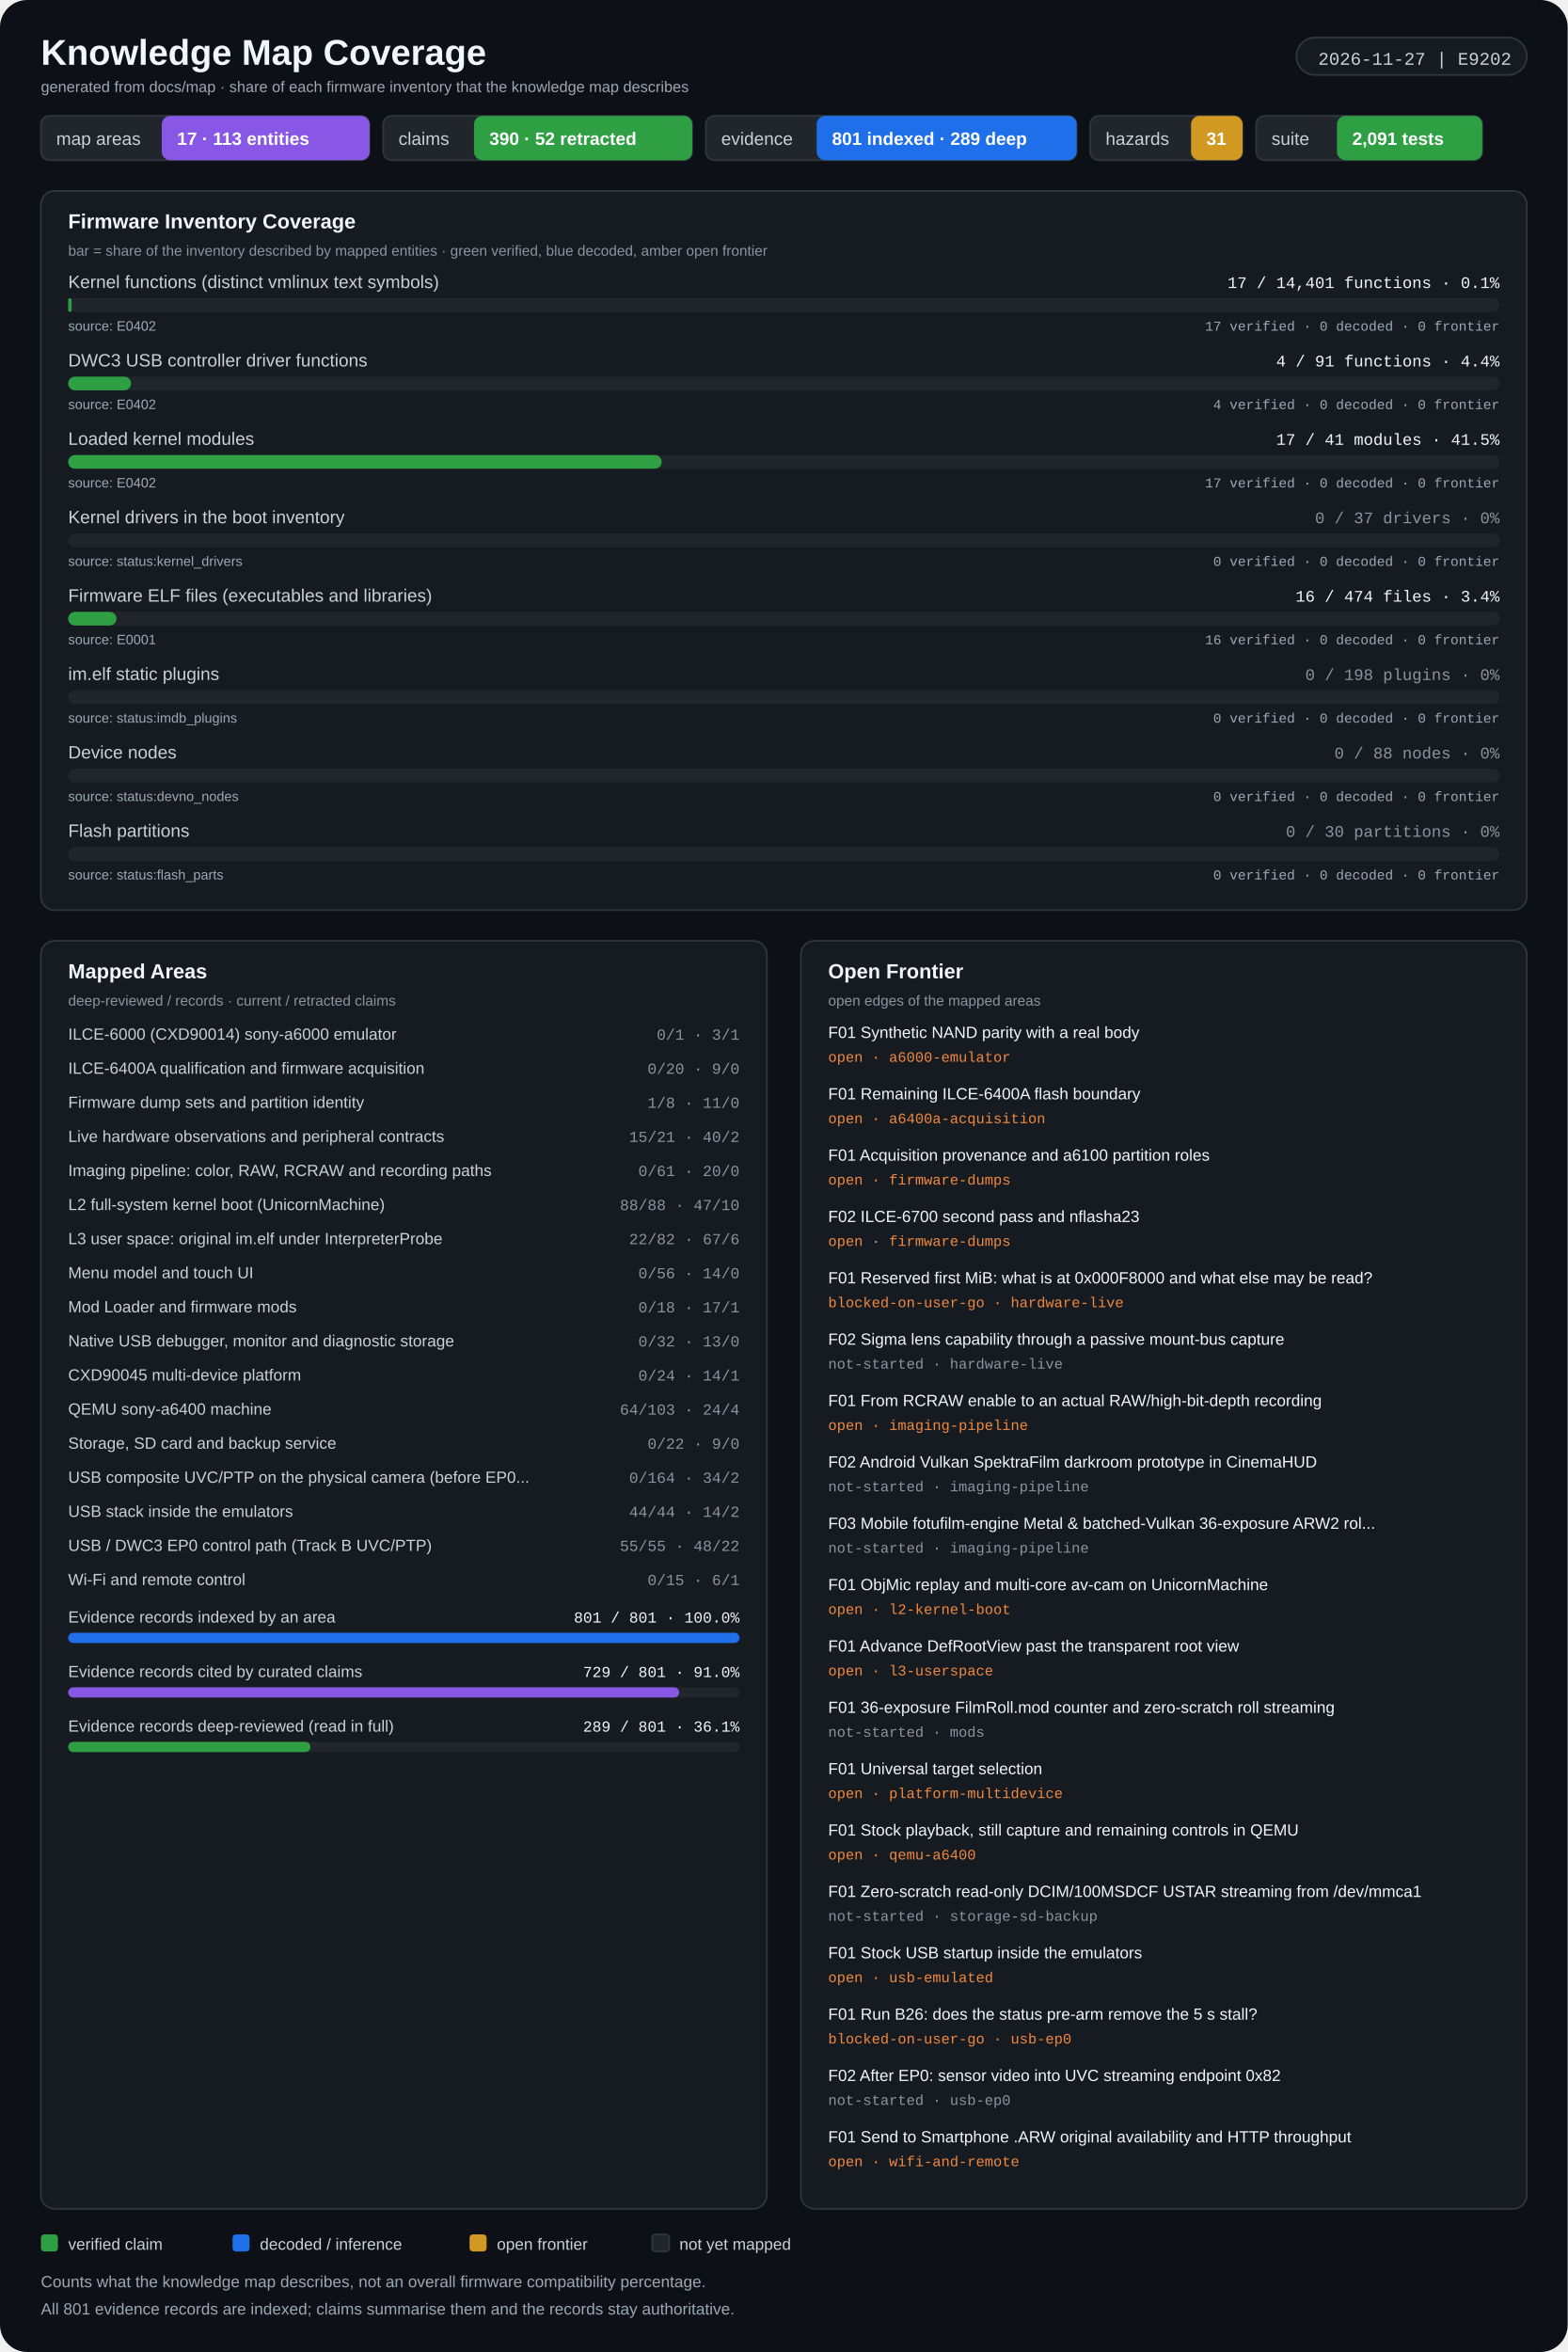
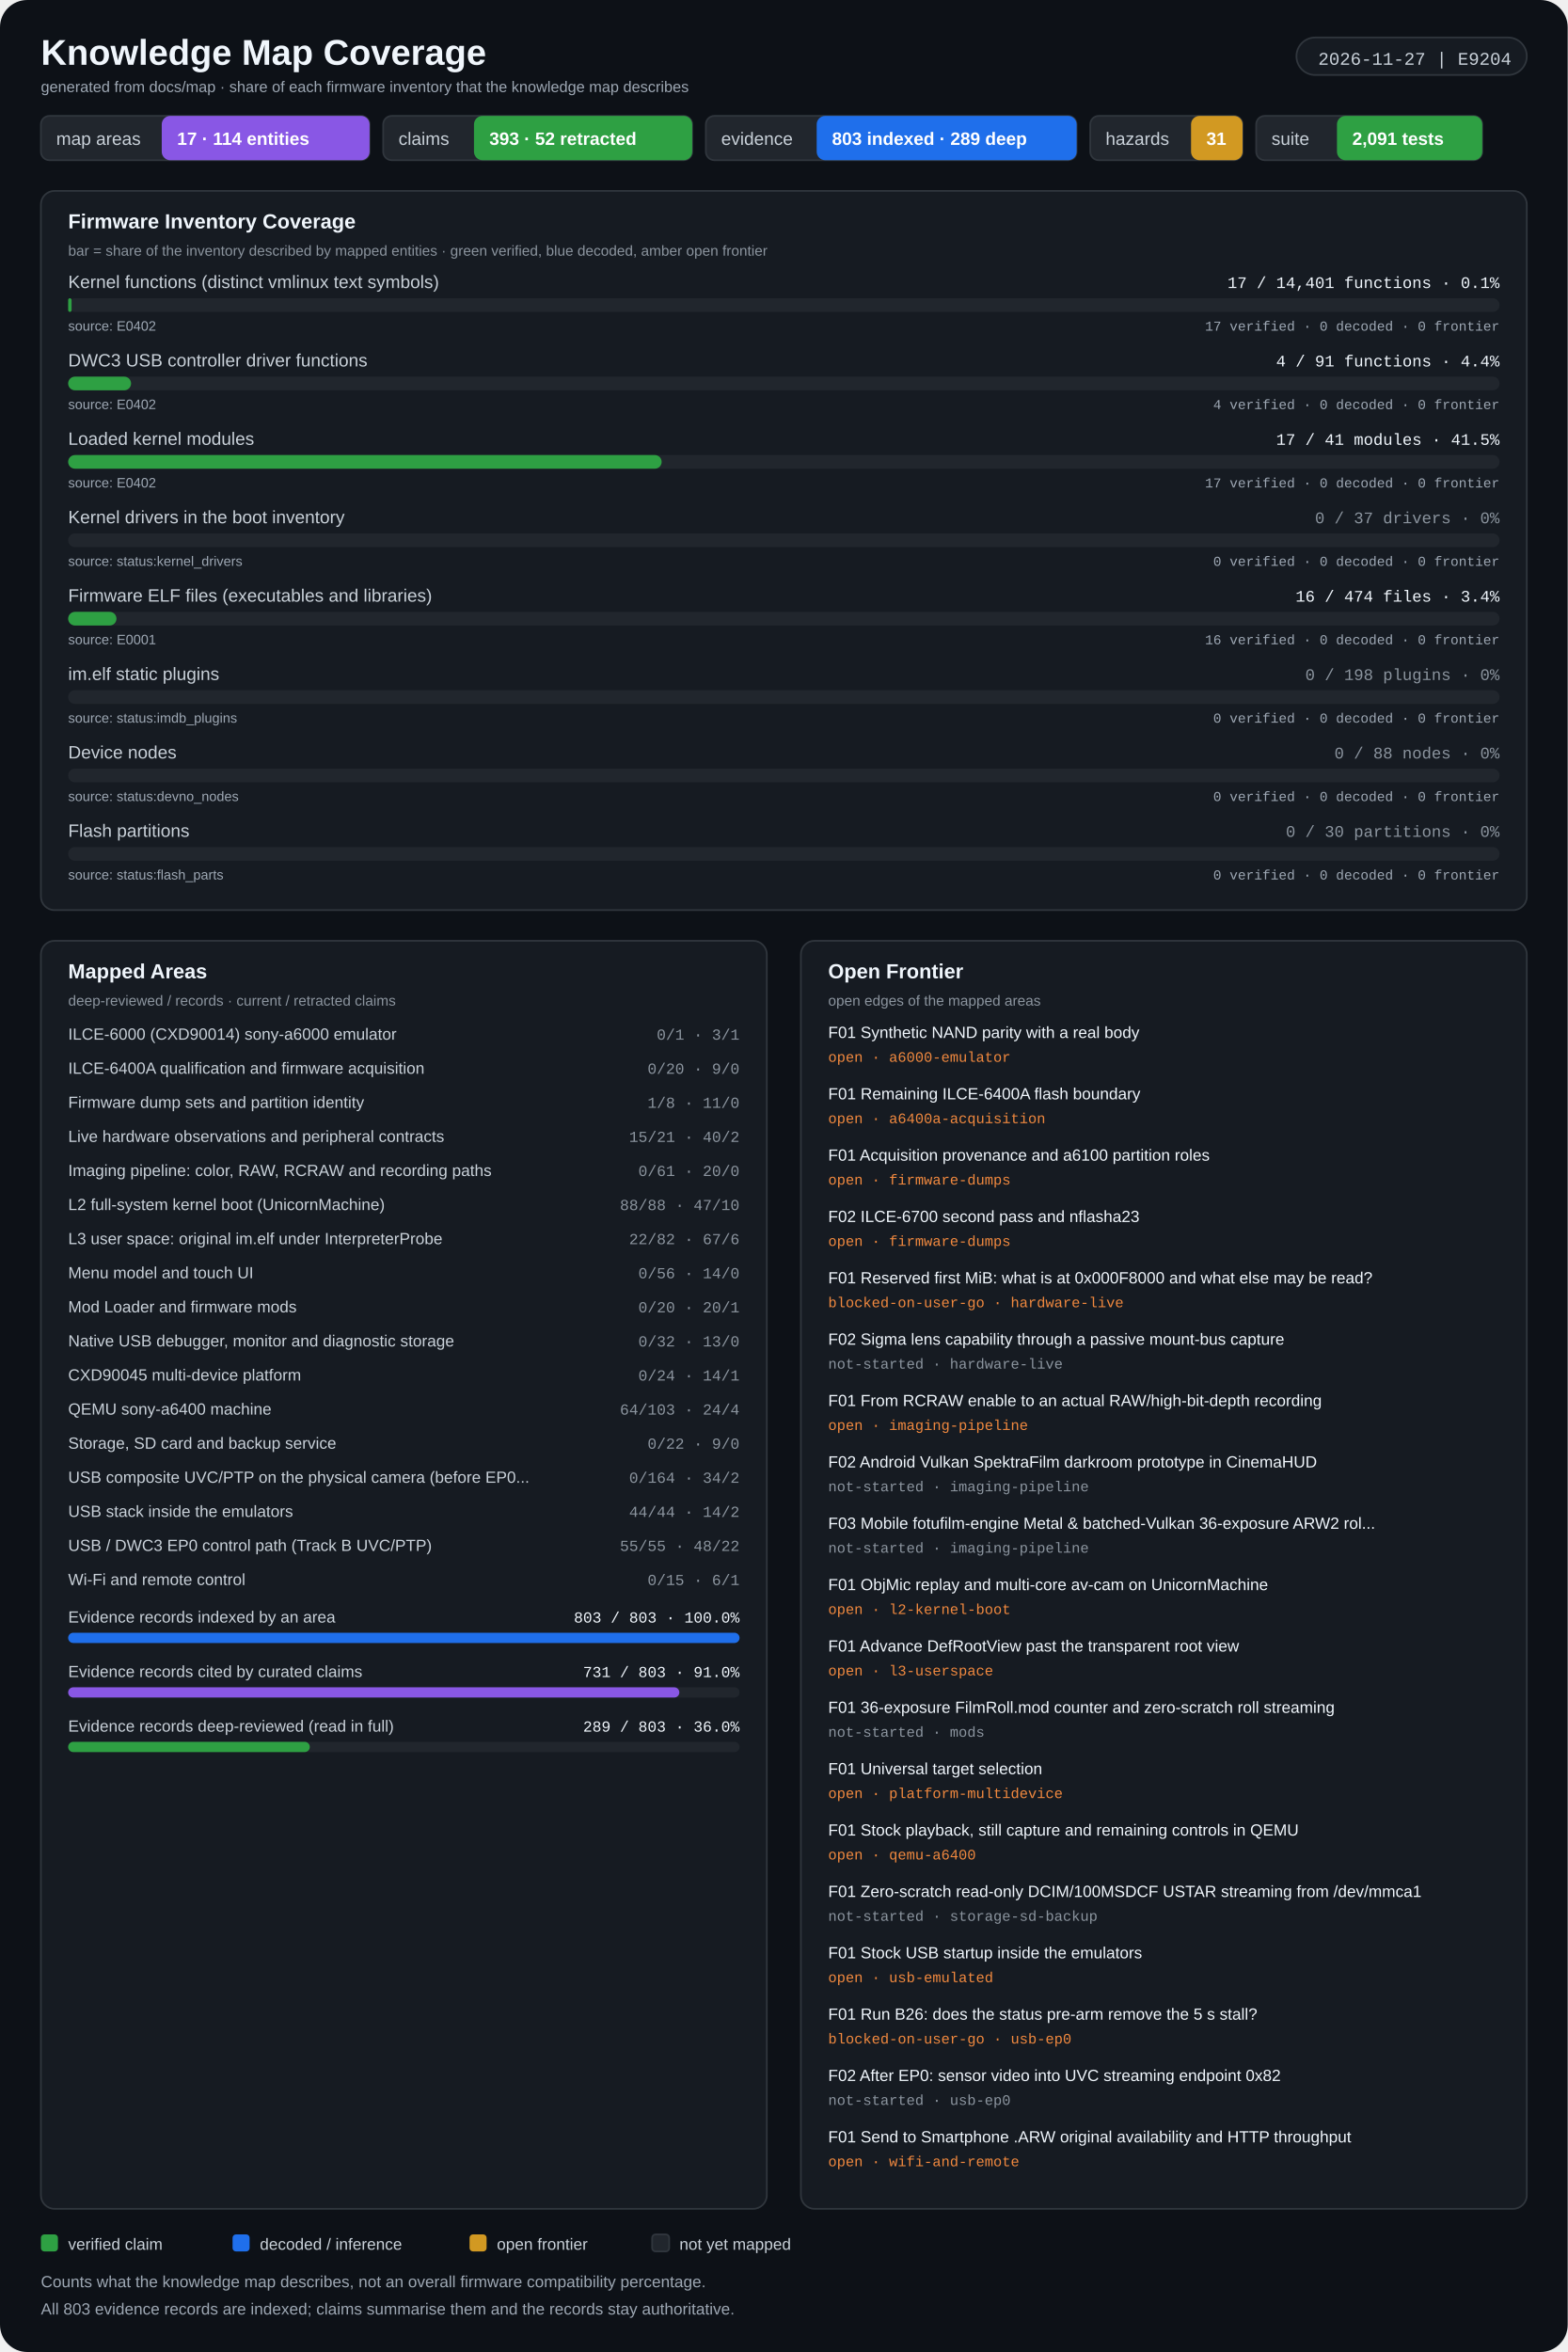
<svg xmlns="http://www.w3.org/2000/svg" width="920" height="1380" viewBox="0 0 920 1380" role="img" aria-labelledby="title desc">
  <rect width="920" height="1380" rx="16" fill="#0d1117" />
  <g>
    <text x="24" y="38" fill="#f0f6fc" font-size="21" font-weight="700" font-family="Segoe UI, Arial, sans-serif" text-anchor="start">Knowledge Map Coverage</text>
    <text x="24" y="54" fill="#9da7b3" font-size="9" font-weight="400" font-family="Segoe UI, Arial, sans-serif" text-anchor="start">generated from docs/map · share of each firmware inventory that the knowledge map describes</text>
    <rect x="760.82" y="22" width="135.18" height="22" rx="11" fill="#161b22" stroke="#30363d" stroke-width="1" />
-     <text x="887" y="38" fill="#c9d1d9" font-size="10.5" font-weight="400" font-family="Consolas, 'Courier New', monospace" text-anchor="end">2026-11-27 | E9202</text>
+     <text x="887" y="38" fill="#c9d1d9" font-size="10.5" font-weight="400" font-family="Consolas, 'Courier New', monospace" text-anchor="end">2026-11-27 | E9204</text>
    <rect x="24" y="68" width="192.878" height="26" rx="5" fill="#21262d" stroke="#30363d" stroke-width="1" />
    <rect x="94.92" y="68" width="121.958" height="26" rx="5" fill="#8957e5" />
    <text x="33" y="85" fill="#c9d1d9" font-size="10.5" font-weight="400" font-family="Segoe UI, Arial, sans-serif" text-anchor="start">map areas</text>
-     <text x="103.92" y="85" fill="#ffffff" font-size="10.5" font-weight="700" font-family="Segoe UI, Arial, sans-serif" text-anchor="start">17 · 113 entities</text>
+     <text x="103.92" y="85" fill="#ffffff" font-size="10.5" font-weight="700" font-family="Segoe UI, Arial, sans-serif" text-anchor="start">17 · 114 entities</text>
    <rect x="224.878" y="68" width="181.354" height="26" rx="5" fill="#21262d" stroke="#30363d" stroke-width="1" />
    <rect x="278.158" y="68" width="128.074" height="26" rx="5" fill="#2ea043" />
    <text x="233.878" y="85" fill="#c9d1d9" font-size="10.5" font-weight="400" font-family="Segoe UI, Arial, sans-serif" text-anchor="start">claims</text>
-     <text x="287.158" y="85" fill="#ffffff" font-size="10.5" font-weight="700" font-family="Segoe UI, Arial, sans-serif" text-anchor="start">390 · 52 retracted</text>
+     <text x="287.158" y="85" fill="#ffffff" font-size="10.5" font-weight="700" font-family="Segoe UI, Arial, sans-serif" text-anchor="start">393 · 52 retracted</text>
    <rect x="414.232" y="68" width="217.574" height="26" rx="5" fill="#21262d" stroke="#30363d" stroke-width="1" />
    <rect x="479.272" y="68" width="152.534" height="26" rx="5" fill="#1f6feb" />
    <text x="423.232" y="85" fill="#c9d1d9" font-size="10.5" font-weight="400" font-family="Segoe UI, Arial, sans-serif" text-anchor="start">evidence</text>
-     <text x="488.272" y="85" fill="#ffffff" font-size="10.5" font-weight="700" font-family="Segoe UI, Arial, sans-serif" text-anchor="start">801 indexed · 289 deep</text>
+     <text x="488.272" y="85" fill="#ffffff" font-size="10.5" font-weight="700" font-family="Segoe UI, Arial, sans-serif" text-anchor="start">803 indexed · 289 deep</text>
    <rect x="639.806" y="68" width="89.39" height="26" rx="5" fill="#21262d" stroke="#30363d" stroke-width="1" />
    <rect x="698.966" y="68" width="30.23" height="26" rx="5" fill="#d29922" />
    <text x="648.806" y="85" fill="#c9d1d9" font-size="10.5" font-weight="400" font-family="Segoe UI, Arial, sans-serif" text-anchor="start">hazards</text>
    <text x="707.966" y="85" fill="#ffffff" font-size="10.5" font-weight="700" font-family="Segoe UI, Arial, sans-serif" text-anchor="start">31</text>
    <rect x="737.197" y="68" width="132.667" height="26" rx="5" fill="#21262d" stroke="#30363d" stroke-width="1" />
    <rect x="784.597" y="68" width="85.267" height="26" rx="5" fill="#2ea043" />
    <text x="746.197" y="85" fill="#c9d1d9" font-size="10.5" font-weight="400" font-family="Segoe UI, Arial, sans-serif" text-anchor="start">suite</text>
    <text x="793.597" y="85" fill="#ffffff" font-size="10.5" font-weight="700" font-family="Segoe UI, Arial, sans-serif" text-anchor="start">2,091 tests</text>
    <rect x="24" y="112" width="872" height="422" rx="8" fill="#161b22" stroke="#30363d" stroke-width="1" />
    <text x="40" y="134" fill="#f0f6fc" font-size="12" font-weight="700" font-family="Segoe UI, Arial, sans-serif" text-anchor="start">Firmware Inventory Coverage</text>
    <text x="40" y="150" fill="#8b949e" font-size="8.5" font-weight="400" font-family="Segoe UI, Arial, sans-serif" text-anchor="start">bar = share of the inventory described by mapped entities · green verified, blue decoded, amber open frontier</text>
    <text x="40" y="169" fill="#c9d1d9" font-size="10.5" font-weight="400" font-family="Segoe UI, Arial, sans-serif" text-anchor="start">Kernel functions (distinct vmlinux text symbols)</text>
    <text x="880" y="169" fill="#f0f6fc" font-size="9.5" font-weight="400" font-family="Consolas, 'Courier New', monospace" text-anchor="end">17 / 14,401 functions · 0.1%</text>
    <rect x="40" y="175" width="840" height="8" rx="4" fill="#21262d" />
    <rect x="40" y="175" width="2" height="8" rx="1" fill="#2ea043" />
    <text x="40" y="194" fill="#9da7b3" font-size="8" font-weight="400" font-family="Segoe UI, Arial, sans-serif" text-anchor="start">source: E0402</text>
    <text x="880" y="194" fill="#9da7b3" font-size="8" font-weight="400" font-family="Consolas, 'Courier New', monospace" text-anchor="end">17 verified · 0 decoded · 0 frontier</text>
    <text x="40" y="215" fill="#c9d1d9" font-size="10.5" font-weight="400" font-family="Segoe UI, Arial, sans-serif" text-anchor="start">DWC3 USB controller driver functions</text>
    <text x="880" y="215" fill="#f0f6fc" font-size="9.5" font-weight="400" font-family="Consolas, 'Courier New', monospace" text-anchor="end">4 / 91 functions · 4.4%</text>
    <rect x="40" y="221" width="840" height="8" rx="4" fill="#21262d" />
    <rect x="40" y="221" width="36.923" height="8" rx="4" fill="#2ea043" />
    <text x="40" y="240" fill="#9da7b3" font-size="8" font-weight="400" font-family="Segoe UI, Arial, sans-serif" text-anchor="start">source: E0402</text>
    <text x="880" y="240" fill="#9da7b3" font-size="8" font-weight="400" font-family="Consolas, 'Courier New', monospace" text-anchor="end">4 verified · 0 decoded · 0 frontier</text>
    <text x="40" y="261" fill="#c9d1d9" font-size="10.5" font-weight="400" font-family="Segoe UI, Arial, sans-serif" text-anchor="start">Loaded kernel modules</text>
    <text x="880" y="261" fill="#f0f6fc" font-size="9.5" font-weight="400" font-family="Consolas, 'Courier New', monospace" text-anchor="end">17 / 41 modules · 41.5%</text>
    <rect x="40" y="267" width="840" height="8" rx="4" fill="#21262d" />
    <rect x="40" y="267" width="348.293" height="8" rx="4" fill="#2ea043" />
    <text x="40" y="286" fill="#9da7b3" font-size="8" font-weight="400" font-family="Segoe UI, Arial, sans-serif" text-anchor="start">source: E0402</text>
    <text x="880" y="286" fill="#9da7b3" font-size="8" font-weight="400" font-family="Consolas, 'Courier New', monospace" text-anchor="end">17 verified · 0 decoded · 0 frontier</text>
    <text x="40" y="307" fill="#c9d1d9" font-size="10.5" font-weight="400" font-family="Segoe UI, Arial, sans-serif" text-anchor="start">Kernel drivers in the boot inventory</text>
    <text x="880" y="307" fill="#8b949e" font-size="9.5" font-weight="400" font-family="Consolas, 'Courier New', monospace" text-anchor="end">0 / 37 drivers · 0%</text>
    <rect x="40" y="313" width="840" height="8" rx="4" fill="#21262d" />
    <text x="40" y="332" fill="#9da7b3" font-size="8" font-weight="400" font-family="Segoe UI, Arial, sans-serif" text-anchor="start">source: status:kernel_drivers</text>
    <text x="880" y="332" fill="#9da7b3" font-size="8" font-weight="400" font-family="Consolas, 'Courier New', monospace" text-anchor="end">0 verified · 0 decoded · 0 frontier</text>
    <text x="40" y="353" fill="#c9d1d9" font-size="10.5" font-weight="400" font-family="Segoe UI, Arial, sans-serif" text-anchor="start">Firmware ELF files (executables and libraries)</text>
    <text x="880" y="353" fill="#f0f6fc" font-size="9.5" font-weight="400" font-family="Consolas, 'Courier New', monospace" text-anchor="end">16 / 474 files · 3.4%</text>
    <rect x="40" y="359" width="840" height="8" rx="4" fill="#21262d" />
    <rect x="40" y="359" width="28.354" height="8" rx="4" fill="#2ea043" />
    <text x="40" y="378" fill="#9da7b3" font-size="8" font-weight="400" font-family="Segoe UI, Arial, sans-serif" text-anchor="start">source: E0001</text>
    <text x="880" y="378" fill="#9da7b3" font-size="8" font-weight="400" font-family="Consolas, 'Courier New', monospace" text-anchor="end">16 verified · 0 decoded · 0 frontier</text>
    <text x="40" y="399" fill="#c9d1d9" font-size="10.5" font-weight="400" font-family="Segoe UI, Arial, sans-serif" text-anchor="start">im.elf static plugins</text>
    <text x="880" y="399" fill="#8b949e" font-size="9.5" font-weight="400" font-family="Consolas, 'Courier New', monospace" text-anchor="end">0 / 198 plugins · 0%</text>
    <rect x="40" y="405" width="840" height="8" rx="4" fill="#21262d" />
    <text x="40" y="424" fill="#9da7b3" font-size="8" font-weight="400" font-family="Segoe UI, Arial, sans-serif" text-anchor="start">source: status:imdb_plugins</text>
    <text x="880" y="424" fill="#9da7b3" font-size="8" font-weight="400" font-family="Consolas, 'Courier New', monospace" text-anchor="end">0 verified · 0 decoded · 0 frontier</text>
    <text x="40" y="445" fill="#c9d1d9" font-size="10.5" font-weight="400" font-family="Segoe UI, Arial, sans-serif" text-anchor="start">Device nodes</text>
    <text x="880" y="445" fill="#8b949e" font-size="9.5" font-weight="400" font-family="Consolas, 'Courier New', monospace" text-anchor="end">0 / 88 nodes · 0%</text>
    <rect x="40" y="451" width="840" height="8" rx="4" fill="#21262d" />
    <text x="40" y="470" fill="#9da7b3" font-size="8" font-weight="400" font-family="Segoe UI, Arial, sans-serif" text-anchor="start">source: status:devno_nodes</text>
    <text x="880" y="470" fill="#9da7b3" font-size="8" font-weight="400" font-family="Consolas, 'Courier New', monospace" text-anchor="end">0 verified · 0 decoded · 0 frontier</text>
    <text x="40" y="491" fill="#c9d1d9" font-size="10.5" font-weight="400" font-family="Segoe UI, Arial, sans-serif" text-anchor="start">Flash partitions</text>
    <text x="880" y="491" fill="#8b949e" font-size="9.5" font-weight="400" font-family="Consolas, 'Courier New', monospace" text-anchor="end">0 / 30 partitions · 0%</text>
    <rect x="40" y="497" width="840" height="8" rx="4" fill="#21262d" />
    <text x="40" y="516" fill="#9da7b3" font-size="8" font-weight="400" font-family="Segoe UI, Arial, sans-serif" text-anchor="start">source: status:flash_parts</text>
    <text x="880" y="516" fill="#9da7b3" font-size="8" font-weight="400" font-family="Consolas, 'Courier New', monospace" text-anchor="end">0 verified · 0 decoded · 0 frontier</text>
    <rect x="24" y="552" width="426" height="744" rx="8" fill="#161b22" stroke="#30363d" stroke-width="1" />
    <rect x="470" y="552" width="426" height="744" rx="8" fill="#161b22" stroke="#30363d" stroke-width="1" />
    <text x="40" y="574" fill="#f0f6fc" font-size="12" font-weight="700" font-family="Segoe UI, Arial, sans-serif" text-anchor="start">Mapped Areas</text>
    <text x="40" y="590" fill="#8b949e" font-size="8.5" font-weight="400" font-family="Segoe UI, Arial, sans-serif" text-anchor="start">deep-reviewed / records · current / retracted claims</text>
    <text x="486" y="574" fill="#f0f6fc" font-size="12" font-weight="700" font-family="Segoe UI, Arial, sans-serif" text-anchor="start">Open Frontier</text>
    <text x="486" y="590" fill="#8b949e" font-size="8.5" font-weight="400" font-family="Segoe UI, Arial, sans-serif" text-anchor="start">open edges of the mapped areas</text>
    <text x="40" y="610" fill="#c9d1d9" font-size="9.5" font-weight="400" font-family="Segoe UI, Arial, sans-serif" text-anchor="start">ILCE-6000 (CXD90014) sony-a6000 emulator</text>
    <text x="434" y="610" fill="#8b949e" font-size="9" font-weight="400" font-family="Consolas, 'Courier New', monospace" text-anchor="end">0/1 · 3/1</text>
    <text x="40" y="630" fill="#c9d1d9" font-size="9.5" font-weight="400" font-family="Segoe UI, Arial, sans-serif" text-anchor="start">ILCE-6400A qualification and firmware acquisition</text>
    <text x="434" y="630" fill="#8b949e" font-size="9" font-weight="400" font-family="Consolas, 'Courier New', monospace" text-anchor="end">0/20 · 9/0</text>
    <text x="40" y="650" fill="#c9d1d9" font-size="9.5" font-weight="400" font-family="Segoe UI, Arial, sans-serif" text-anchor="start">Firmware dump sets and partition identity</text>
    <text x="434" y="650" fill="#8b949e" font-size="9" font-weight="400" font-family="Consolas, 'Courier New', monospace" text-anchor="end">1/8 · 11/0</text>
    <text x="40" y="670" fill="#c9d1d9" font-size="9.5" font-weight="400" font-family="Segoe UI, Arial, sans-serif" text-anchor="start">Live hardware observations and peripheral contracts</text>
    <text x="434" y="670" fill="#8b949e" font-size="9" font-weight="400" font-family="Consolas, 'Courier New', monospace" text-anchor="end">15/21 · 40/2</text>
    <text x="40" y="690" fill="#c9d1d9" font-size="9.5" font-weight="400" font-family="Segoe UI, Arial, sans-serif" text-anchor="start">Imaging pipeline: color, RAW, RCRAW and recording paths</text>
    <text x="434" y="690" fill="#8b949e" font-size="9" font-weight="400" font-family="Consolas, 'Courier New', monospace" text-anchor="end">0/61 · 20/0</text>
    <text x="40" y="710" fill="#c9d1d9" font-size="9.5" font-weight="400" font-family="Segoe UI, Arial, sans-serif" text-anchor="start">L2 full-system kernel boot (UnicornMachine)</text>
    <text x="434" y="710" fill="#8b949e" font-size="9" font-weight="400" font-family="Consolas, 'Courier New', monospace" text-anchor="end">88/88 · 47/10</text>
    <text x="40" y="730" fill="#c9d1d9" font-size="9.5" font-weight="400" font-family="Segoe UI, Arial, sans-serif" text-anchor="start">L3 user space: original im.elf under InterpreterProbe</text>
    <text x="434" y="730" fill="#8b949e" font-size="9" font-weight="400" font-family="Consolas, 'Courier New', monospace" text-anchor="end">22/82 · 67/6</text>
    <text x="40" y="750" fill="#c9d1d9" font-size="9.5" font-weight="400" font-family="Segoe UI, Arial, sans-serif" text-anchor="start">Menu model and touch UI</text>
    <text x="434" y="750" fill="#8b949e" font-size="9" font-weight="400" font-family="Consolas, 'Courier New', monospace" text-anchor="end">0/56 · 14/0</text>
    <text x="40" y="770" fill="#c9d1d9" font-size="9.5" font-weight="400" font-family="Segoe UI, Arial, sans-serif" text-anchor="start">Mod Loader and firmware mods</text>
-     <text x="434" y="770" fill="#8b949e" font-size="9" font-weight="400" font-family="Consolas, 'Courier New', monospace" text-anchor="end">0/18 · 17/1</text>
+     <text x="434" y="770" fill="#8b949e" font-size="9" font-weight="400" font-family="Consolas, 'Courier New', monospace" text-anchor="end">0/20 · 20/1</text>
    <text x="40" y="790" fill="#c9d1d9" font-size="9.5" font-weight="400" font-family="Segoe UI, Arial, sans-serif" text-anchor="start">Native USB debugger, monitor and diagnostic storage</text>
    <text x="434" y="790" fill="#8b949e" font-size="9" font-weight="400" font-family="Consolas, 'Courier New', monospace" text-anchor="end">0/32 · 13/0</text>
    <text x="40" y="810" fill="#c9d1d9" font-size="9.5" font-weight="400" font-family="Segoe UI, Arial, sans-serif" text-anchor="start">CXD90045 multi-device platform</text>
    <text x="434" y="810" fill="#8b949e" font-size="9" font-weight="400" font-family="Consolas, 'Courier New', monospace" text-anchor="end">0/24 · 14/1</text>
    <text x="40" y="830" fill="#c9d1d9" font-size="9.5" font-weight="400" font-family="Segoe UI, Arial, sans-serif" text-anchor="start">QEMU sony-a6400 machine</text>
    <text x="434" y="830" fill="#8b949e" font-size="9" font-weight="400" font-family="Consolas, 'Courier New', monospace" text-anchor="end">64/103 · 24/4</text>
    <text x="40" y="850" fill="#c9d1d9" font-size="9.5" font-weight="400" font-family="Segoe UI, Arial, sans-serif" text-anchor="start">Storage, SD card and backup service</text>
    <text x="434" y="850" fill="#8b949e" font-size="9" font-weight="400" font-family="Consolas, 'Courier New', monospace" text-anchor="end">0/22 · 9/0</text>
    <text x="40" y="870" fill="#c9d1d9" font-size="9.5" font-weight="400" font-family="Segoe UI, Arial, sans-serif" text-anchor="start">USB composite UVC/PTP on the physical camera (before EP0...</text>
    <text x="434" y="870" fill="#8b949e" font-size="9" font-weight="400" font-family="Consolas, 'Courier New', monospace" text-anchor="end">0/164 · 34/2</text>
    <text x="40" y="890" fill="#c9d1d9" font-size="9.5" font-weight="400" font-family="Segoe UI, Arial, sans-serif" text-anchor="start">USB stack inside the emulators</text>
    <text x="434" y="890" fill="#8b949e" font-size="9" font-weight="400" font-family="Consolas, 'Courier New', monospace" text-anchor="end">44/44 · 14/2</text>
    <text x="40" y="910" fill="#c9d1d9" font-size="9.5" font-weight="400" font-family="Segoe UI, Arial, sans-serif" text-anchor="start">USB / DWC3 EP0 control path (Track B UVC/PTP)</text>
    <text x="434" y="910" fill="#8b949e" font-size="9" font-weight="400" font-family="Consolas, 'Courier New', monospace" text-anchor="end">55/55 · 48/22</text>
    <text x="40" y="930" fill="#c9d1d9" font-size="9.5" font-weight="400" font-family="Segoe UI, Arial, sans-serif" text-anchor="start">Wi-Fi and remote control</text>
    <text x="434" y="930" fill="#8b949e" font-size="9" font-weight="400" font-family="Consolas, 'Courier New', monospace" text-anchor="end">0/15 · 6/1</text>
    <text x="40" y="952" fill="#c9d1d9" font-size="9.5" font-weight="400" font-family="Segoe UI, Arial, sans-serif" text-anchor="start">Evidence records indexed by an area</text>
-     <text x="434" y="952" fill="#f0f6fc" font-size="9" font-weight="400" font-family="Consolas, 'Courier New', monospace" text-anchor="end">801 / 801 · 100.0%</text>
+     <text x="434" y="952" fill="#f0f6fc" font-size="9" font-weight="400" font-family="Consolas, 'Courier New', monospace" text-anchor="end">803 / 803 · 100.0%</text>
    <rect x="40" y="958" width="394" height="6" rx="3" fill="#21262d" />
    <rect x="40" y="958" width="394" height="6" rx="3" fill="#1f6feb" />
    <text x="40" y="984" fill="#c9d1d9" font-size="9.5" font-weight="400" font-family="Segoe UI, Arial, sans-serif" text-anchor="start">Evidence records cited by curated claims</text>
-     <text x="434" y="984" fill="#f0f6fc" font-size="9" font-weight="400" font-family="Consolas, 'Courier New', monospace" text-anchor="end">729 / 801 · 91.0%</text>
+     <text x="434" y="984" fill="#f0f6fc" font-size="9" font-weight="400" font-family="Consolas, 'Courier New', monospace" text-anchor="end">731 / 803 · 91.0%</text>
    <rect x="40" y="990" width="394" height="6" rx="3" fill="#21262d" />
-     <rect x="40" y="990" width="358.584" height="6" rx="3" fill="#8957e5" />
+     <rect x="40" y="990" width="358.672" height="6" rx="3" fill="#8957e5" />
    <text x="40" y="1016" fill="#c9d1d9" font-size="9.5" font-weight="400" font-family="Segoe UI, Arial, sans-serif" text-anchor="start">Evidence records deep-reviewed (read in full)</text>
-     <text x="434" y="1016" fill="#f0f6fc" font-size="9" font-weight="400" font-family="Consolas, 'Courier New', monospace" text-anchor="end">289 / 801 · 36.1%</text>
+     <text x="434" y="1016" fill="#f0f6fc" font-size="9" font-weight="400" font-family="Consolas, 'Courier New', monospace" text-anchor="end">289 / 803 · 36.0%</text>
    <rect x="40" y="1022" width="394" height="6" rx="3" fill="#21262d" />
-     <rect x="40" y="1022" width="142.155" height="6" rx="3" fill="#2ea043" />
+     <rect x="40" y="1022" width="141.801" height="6" rx="3" fill="#2ea043" />
    <text x="486" y="609" fill="#f0f6fc" font-size="9.5" font-weight="400" font-family="Segoe UI, Arial, sans-serif" text-anchor="start">F01  Synthetic NAND parity with a real body</text>
    <text x="486" y="623" fill="#f0883e" font-size="8.5" font-weight="400" font-family="Consolas, 'Courier New', monospace" text-anchor="start">open · a6000-emulator</text>
    <text x="486" y="645" fill="#f0f6fc" font-size="9.5" font-weight="400" font-family="Segoe UI, Arial, sans-serif" text-anchor="start">F01  Remaining ILCE-6400A flash boundary</text>
    <text x="486" y="659" fill="#f0883e" font-size="8.5" font-weight="400" font-family="Consolas, 'Courier New', monospace" text-anchor="start">open · a6400a-acquisition</text>
    <text x="486" y="681" fill="#f0f6fc" font-size="9.5" font-weight="400" font-family="Segoe UI, Arial, sans-serif" text-anchor="start">F01  Acquisition provenance and a6100 partition roles</text>
    <text x="486" y="695" fill="#f0883e" font-size="8.5" font-weight="400" font-family="Consolas, 'Courier New', monospace" text-anchor="start">open · firmware-dumps</text>
    <text x="486" y="717" fill="#f0f6fc" font-size="9.5" font-weight="400" font-family="Segoe UI, Arial, sans-serif" text-anchor="start">F02  ILCE-6700 second pass and nflasha23</text>
    <text x="486" y="731" fill="#f0883e" font-size="8.5" font-weight="400" font-family="Consolas, 'Courier New', monospace" text-anchor="start">open · firmware-dumps</text>
    <text x="486" y="753" fill="#f0f6fc" font-size="9.5" font-weight="400" font-family="Segoe UI, Arial, sans-serif" text-anchor="start">F01  Reserved first MiB: what is at 0x000F8000 and what else may be read?</text>
    <text x="486" y="767" fill="#f0883e" font-size="8.5" font-weight="400" font-family="Consolas, 'Courier New', monospace" text-anchor="start">blocked-on-user-go · hardware-live</text>
    <text x="486" y="789" fill="#f0f6fc" font-size="9.5" font-weight="400" font-family="Segoe UI, Arial, sans-serif" text-anchor="start">F02  Sigma lens capability through a passive mount-bus capture</text>
    <text x="486" y="803" fill="#8b949e" font-size="8.5" font-weight="400" font-family="Consolas, 'Courier New', monospace" text-anchor="start">not-started · hardware-live</text>
    <text x="486" y="825" fill="#f0f6fc" font-size="9.5" font-weight="400" font-family="Segoe UI, Arial, sans-serif" text-anchor="start">F01  From RCRAW enable to an actual RAW/high-bit-depth recording</text>
    <text x="486" y="839" fill="#f0883e" font-size="8.5" font-weight="400" font-family="Consolas, 'Courier New', monospace" text-anchor="start">open · imaging-pipeline</text>
    <text x="486" y="861" fill="#f0f6fc" font-size="9.5" font-weight="400" font-family="Segoe UI, Arial, sans-serif" text-anchor="start">F02  Android Vulkan SpektraFilm darkroom prototype in CinemaHUD</text>
    <text x="486" y="875" fill="#8b949e" font-size="8.5" font-weight="400" font-family="Consolas, 'Courier New', monospace" text-anchor="start">not-started · imaging-pipeline</text>
    <text x="486" y="897" fill="#f0f6fc" font-size="9.5" font-weight="400" font-family="Segoe UI, Arial, sans-serif" text-anchor="start">F03  Mobile fotufilm-engine Metal &amp; batched-Vulkan 36-exposure ARW2 rol...</text>
    <text x="486" y="911" fill="#8b949e" font-size="8.5" font-weight="400" font-family="Consolas, 'Courier New', monospace" text-anchor="start">not-started · imaging-pipeline</text>
    <text x="486" y="933" fill="#f0f6fc" font-size="9.5" font-weight="400" font-family="Segoe UI, Arial, sans-serif" text-anchor="start">F01  ObjMic replay and multi-core av-cam on UnicornMachine</text>
    <text x="486" y="947" fill="#f0883e" font-size="8.5" font-weight="400" font-family="Consolas, 'Courier New', monospace" text-anchor="start">open · l2-kernel-boot</text>
    <text x="486" y="969" fill="#f0f6fc" font-size="9.5" font-weight="400" font-family="Segoe UI, Arial, sans-serif" text-anchor="start">F01  Advance DefRootView past the transparent root view</text>
    <text x="486" y="983" fill="#f0883e" font-size="8.5" font-weight="400" font-family="Consolas, 'Courier New', monospace" text-anchor="start">open · l3-userspace</text>
    <text x="486" y="1005" fill="#f0f6fc" font-size="9.5" font-weight="400" font-family="Segoe UI, Arial, sans-serif" text-anchor="start">F01  36-exposure FilmRoll.mod counter and zero-scratch roll streaming</text>
    <text x="486" y="1019" fill="#8b949e" font-size="8.5" font-weight="400" font-family="Consolas, 'Courier New', monospace" text-anchor="start">not-started · mods</text>
    <text x="486" y="1041" fill="#f0f6fc" font-size="9.5" font-weight="400" font-family="Segoe UI, Arial, sans-serif" text-anchor="start">F01  Universal target selection</text>
    <text x="486" y="1055" fill="#f0883e" font-size="8.5" font-weight="400" font-family="Consolas, 'Courier New', monospace" text-anchor="start">open · platform-multidevice</text>
    <text x="486" y="1077" fill="#f0f6fc" font-size="9.5" font-weight="400" font-family="Segoe UI, Arial, sans-serif" text-anchor="start">F01  Stock playback, still capture and remaining controls in QEMU</text>
    <text x="486" y="1091" fill="#f0883e" font-size="8.5" font-weight="400" font-family="Consolas, 'Courier New', monospace" text-anchor="start">open · qemu-a6400</text>
    <text x="486" y="1113" fill="#f0f6fc" font-size="9.5" font-weight="400" font-family="Segoe UI, Arial, sans-serif" text-anchor="start">F01  Zero-scratch read-only DCIM/100MSDCF USTAR streaming from /dev/mmca1</text>
    <text x="486" y="1127" fill="#8b949e" font-size="8.5" font-weight="400" font-family="Consolas, 'Courier New', monospace" text-anchor="start">not-started · storage-sd-backup</text>
    <text x="486" y="1149" fill="#f0f6fc" font-size="9.5" font-weight="400" font-family="Segoe UI, Arial, sans-serif" text-anchor="start">F01  Stock USB startup inside the emulators</text>
    <text x="486" y="1163" fill="#f0883e" font-size="8.5" font-weight="400" font-family="Consolas, 'Courier New', monospace" text-anchor="start">open · usb-emulated</text>
    <text x="486" y="1185" fill="#f0f6fc" font-size="9.5" font-weight="400" font-family="Segoe UI, Arial, sans-serif" text-anchor="start">F01  Run B26: does the status pre-arm remove the 5 s stall?</text>
    <text x="486" y="1199" fill="#f0883e" font-size="8.5" font-weight="400" font-family="Consolas, 'Courier New', monospace" text-anchor="start">blocked-on-user-go · usb-ep0</text>
    <text x="486" y="1221" fill="#f0f6fc" font-size="9.5" font-weight="400" font-family="Segoe UI, Arial, sans-serif" text-anchor="start">F02  After EP0: sensor video into UVC streaming endpoint 0x82</text>
    <text x="486" y="1235" fill="#8b949e" font-size="8.5" font-weight="400" font-family="Consolas, 'Courier New', monospace" text-anchor="start">not-started · usb-ep0</text>
    <text x="486" y="1257" fill="#f0f6fc" font-size="9.5" font-weight="400" font-family="Segoe UI, Arial, sans-serif" text-anchor="start">F01  Send to Smartphone .ARW original availability and HTTP throughput</text>
    <text x="486" y="1271" fill="#f0883e" font-size="8.5" font-weight="400" font-family="Consolas, 'Courier New', monospace" text-anchor="start">open · wifi-and-remote</text>
    <rect x="24" y="1311" width="10" height="10" rx="2" fill="#2ea043" />
    <text x="40" y="1320" fill="#c9d1d9" font-size="9.5" font-weight="400" font-family="Segoe UI, Arial, sans-serif" text-anchor="start">verified claim</text>
    <rect x="136.48" y="1311" width="10" height="10" rx="2" fill="#1f6feb" />
    <text x="152.48" y="1320" fill="#c9d1d9" font-size="9.5" font-weight="400" font-family="Segoe UI, Arial, sans-serif" text-anchor="start">decoded / inference</text>
    <rect x="275.56" y="1311" width="10" height="10" rx="2" fill="#d29922" />
    <text x="291.56" y="1320" fill="#c9d1d9" font-size="9.5" font-weight="400" font-family="Segoe UI, Arial, sans-serif" text-anchor="start">open frontier</text>
    <rect x="382.72" y="1311" width="10" height="10" rx="2" fill="#21262d" stroke="#30363d" stroke-width="1" />
    <text x="398.72" y="1320" fill="#c9d1d9" font-size="9.5" font-weight="400" font-family="Segoe UI, Arial, sans-serif" text-anchor="start">not yet mapped</text>
    <text x="24" y="1342" fill="#9da7b3" font-size="9.5" font-weight="400" font-family="Segoe UI, Arial, sans-serif" text-anchor="start">Counts what the knowledge map describes, not an overall firmware compatibility percentage.</text>
-     <text x="24" y="1358" fill="#9da7b3" font-size="9.5" font-weight="400" font-family="Segoe UI, Arial, sans-serif" text-anchor="start">All 801 evidence records are indexed; claims summarise them and the records stay authoritative.</text>
+     <text x="24" y="1358" fill="#9da7b3" font-size="9.5" font-weight="400" font-family="Segoe UI, Arial, sans-serif" text-anchor="start">All 803 evidence records are indexed; claims summarise them and the records stay authoritative.</text>
  </g>
</svg>
